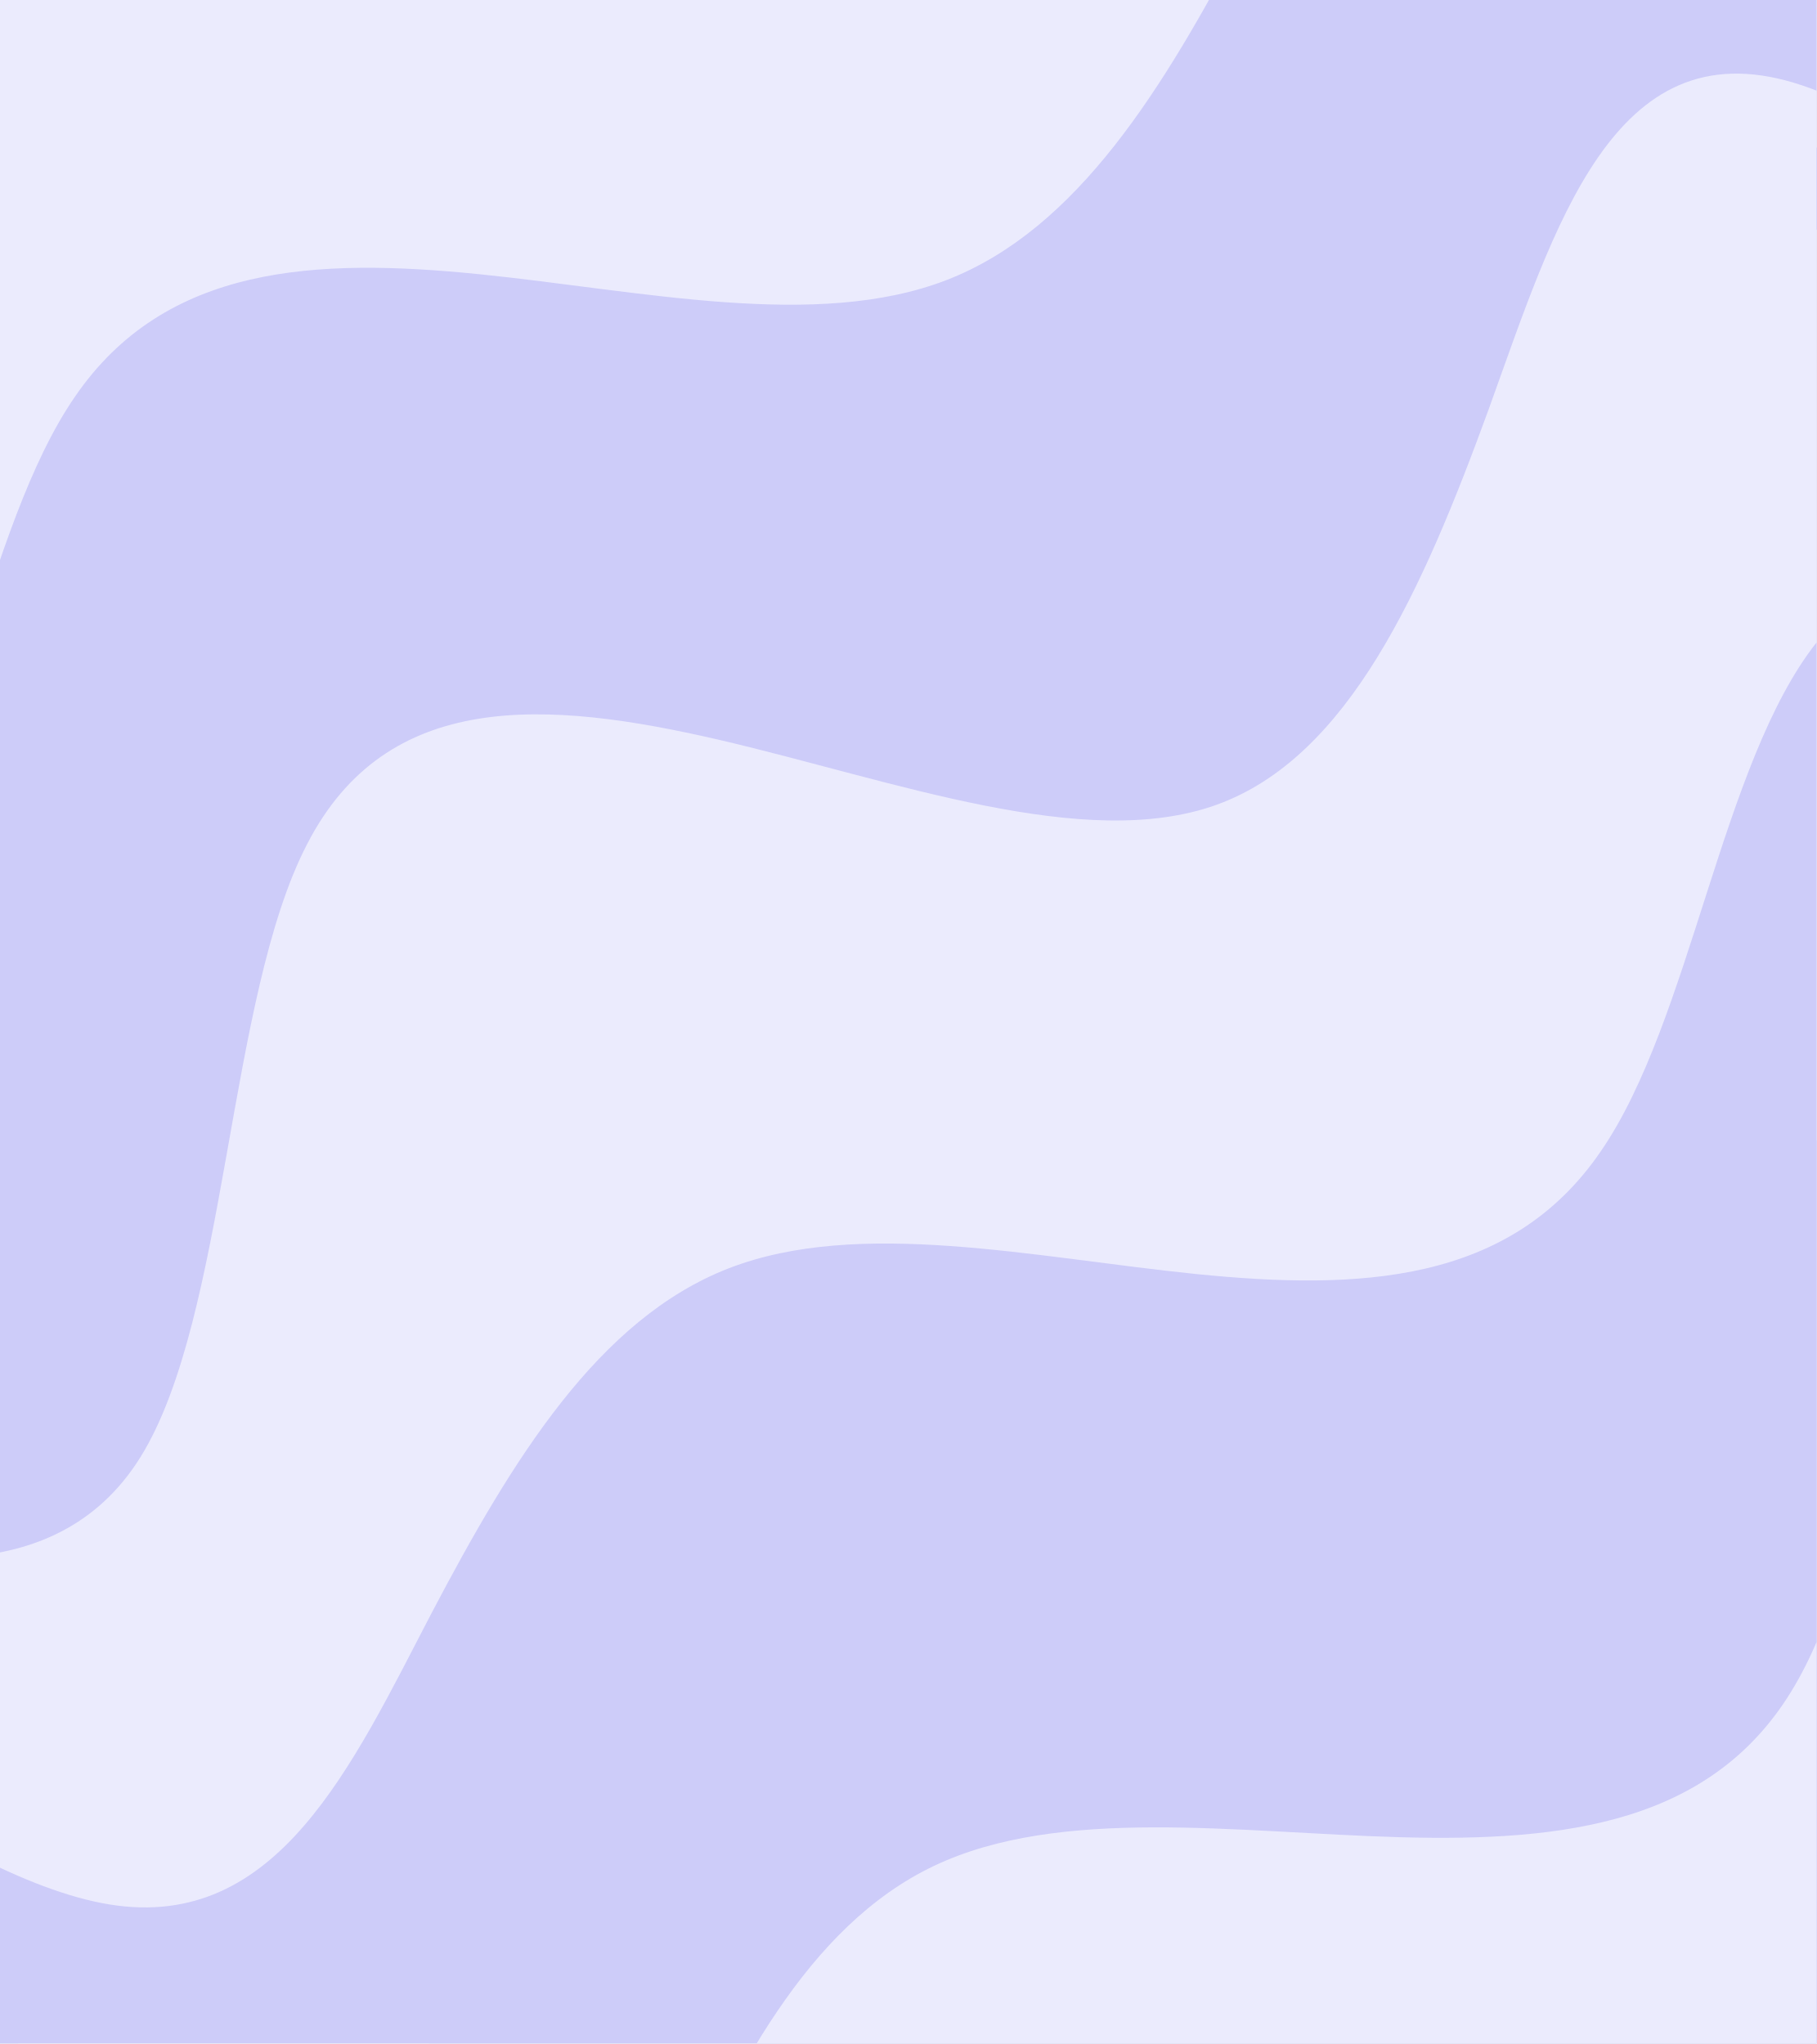
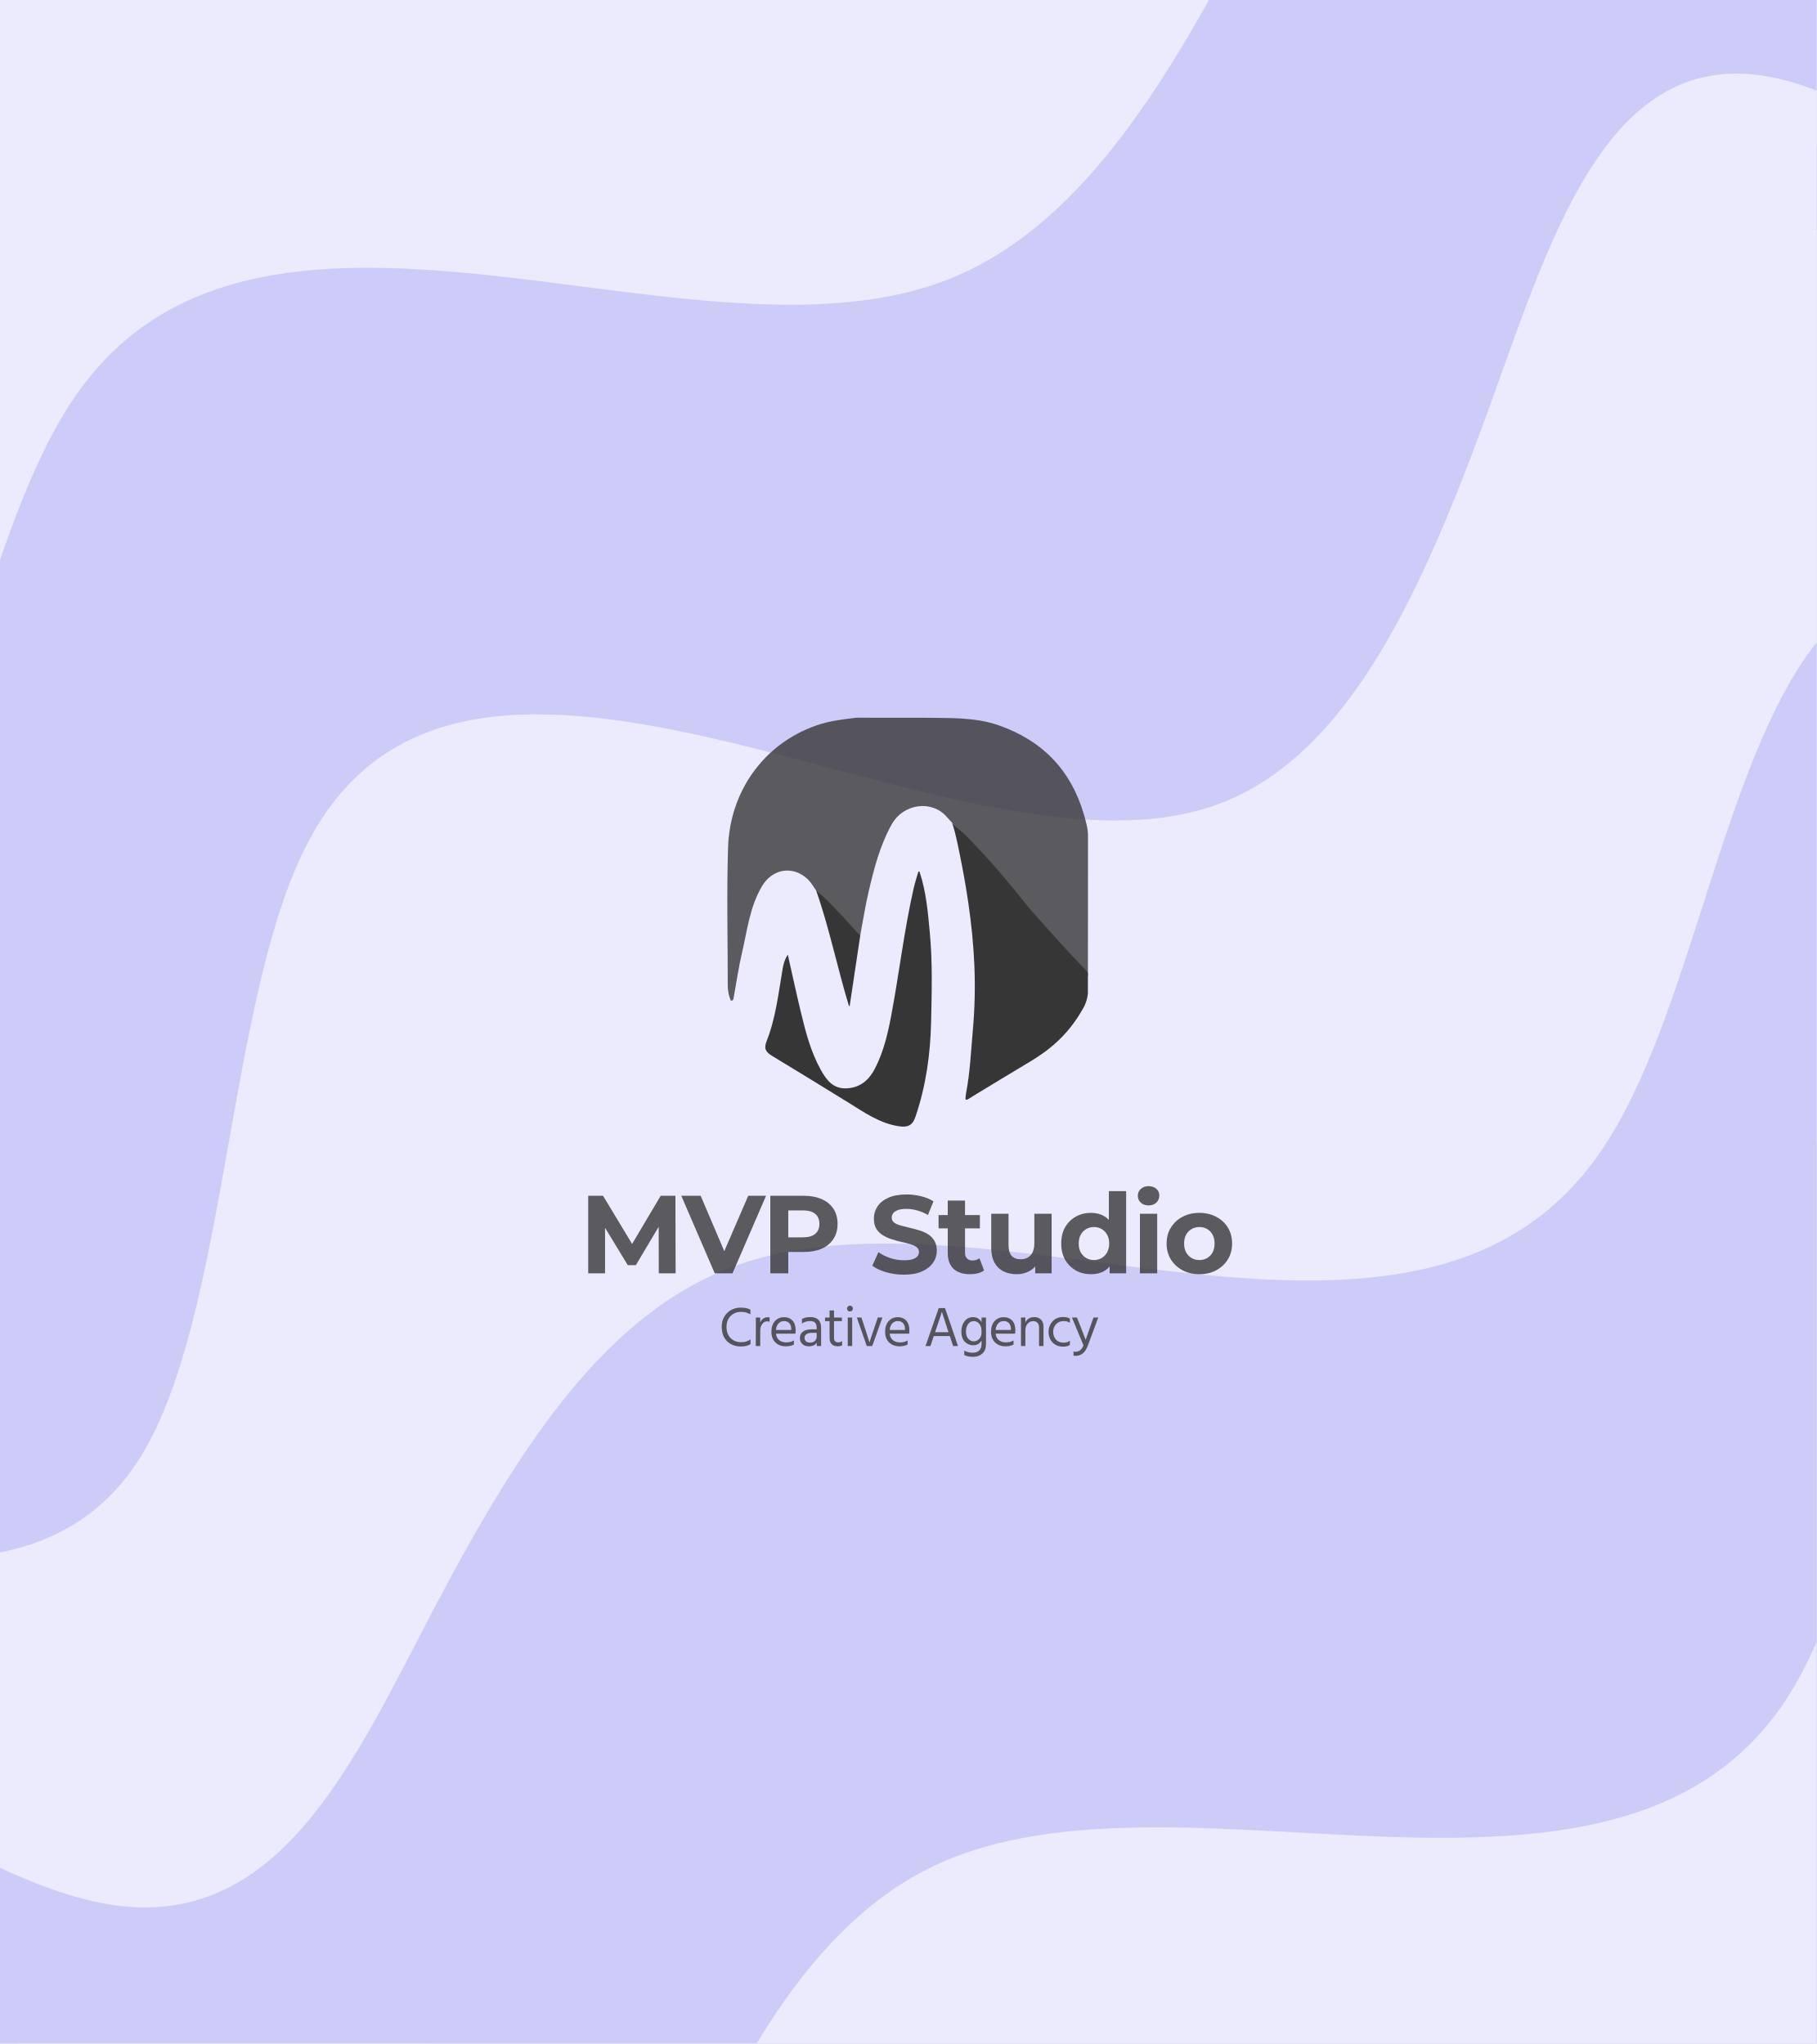
<svg xmlns="http://www.w3.org/2000/svg" width="1531" height="1723" viewBox="0 0 1531 1723" fill="none">
  <g clip-path="url(#clip0_221_1538)">
    <path d="M1531 0H0V1722.38H1531V0Z" fill="#CDCCF9" />
    <path d="M0 338.096L36.361 340.01C72.882 341.764 145.604 345.591 218.486 323.743C291.368 301.894 364.091 254.688 436.973 250.382C509.855 246.076 582.577 284.989 655.778 280.683C728.82 276.377 802.18 229.172 875.222 230.447C948.423 231.723 1021.15 281.8 1094.03 299.023C1166.91 316.247 1239.63 300.937 1312.51 271.593C1385.4 242.408 1458.12 199.349 1494.64 177.819L1531 156.29" stroke="#ABABF6" stroke-width="63.792" stroke-linecap="round" />
    <g clip-path="url(#clip1_221_1538)">
      <path d="M1531 0H0V1722.38H1531V0Z" fill="#EBEBFD" />
      <path d="M2071.47 179.523L1962.05 87.369C1852.13 -5.239 1633.3 -189.546 1492.32 -212.079C1351.34 -234.611 1288.68 -95.591 1221.15 33.931C1153.34 162.888 1080.85 281.559 970.811 324.255C861 366.838 713.869 333.335 576.755 319.393C439.411 305.563 312.315 311.182 236.046 422.616C159.503 533.485 134.522 750.511 53.611 852.335C-27.3 954.16 -163.679 940.56 -231.826 934.437L-300.016 927.637L-794.207 -95.481L-741.58 -120.901C-688.723 -146.432 -583.47 -197.272 -477.986 -248.224C-372.501 -299.175 -267.248 -350.015 -161.764 -400.966C-56.28 -451.917 48.973 -502.757 154.919 -553.931C260.633 -604.994 366.81 -656.28 472.525 -707.343C578.47 -758.517 683.723 -809.357 789.207 -860.308C894.691 -911.259 999.945 -962.099 1105.43 -1013.05C1210.91 -1064 1316.17 -1114.84 1369.02 -1140.37L1421.65 -1165.79L2071.47 179.523Z" fill="#CDCCF9" />
      <path d="M2173.43 632.209L2046.18 503.141C1918.34 373.442 1663.84 115.305 1511.72 69.702C1359.6 24.098 1310.31 190.804 1254.69 344.995C1198.72 498.443 1136.52 638.411 1025.19 678.444C914.094 718.366 754.104 658.242 607.132 623.89C459.929 589.651 325.975 581.072 258.878 711.495C191.422 841.176 191.644 1110.38 118.448 1228.18C45.252 1345.97 -100.899 1312.14 -173.847 1296.08L-246.923 1279.16L-896.273 -65.18L-843.647 -90.599C-790.789 -116.131 -685.536 -166.971 -580.052 -217.922C-474.568 -268.873 -369.315 -319.713 -263.831 -370.664C-158.347 -421.616 -53.094 -472.455 52.852 -523.63C158.567 -574.693 264.743 -625.978 370.458 -677.041C476.404 -728.215 581.657 -779.055 687.141 -830.007C792.625 -880.958 897.878 -931.798 1003.36 -982.749C1108.85 -1033.7 1214.1 -1084.54 1266.96 -1110.07L1319.58 -1135.49L2173.43 632.209Z" fill="#CDCCF9" />
      <path d="M-389.129 1406.81L-279.712 1498.97C-169.79 1591.57 49.045 1775.88 190.023 1798.41C331.001 1820.95 393.661 1681.93 461.194 1552.4C528.999 1423.45 601.488 1304.78 711.53 1262.08C821.34 1219.5 968.471 1253 1105.58 1266.94C1242.93 1280.77 1370.03 1275.15 1446.29 1163.72C1522.84 1052.85 1547.82 835.825 1628.73 734C1709.64 632.176 1846.02 645.775 1914.17 651.898L1982.36 658.698L2476.55 1681.82L2423.92 1707.24C2371.06 1732.77 2265.81 1783.61 2160.33 1834.56C2054.84 1885.51 1949.59 1936.35 1844.1 1987.3C1738.62 2038.25 1633.37 2089.09 1527.42 2140.27C1421.71 2191.33 1315.53 2242.62 1209.82 2293.68C1103.87 2344.85 998.617 2395.69 893.133 2446.64C787.649 2497.6 682.396 2548.43 576.912 2599.39C471.428 2650.34 366.174 2701.18 313.317 2726.71L260.69 2752.13L-389.129 1406.81Z" fill="#CDCCF9" />
      <path d="M1898.62 91.264L1789.21 -0.89C1679.29 -93.498 1460.45 -277.806 1319.47 -300.338C1178.49 -322.87 1115.83 -183.85 1048.3 -54.328C980.496 74.629 908.007 193.3 797.966 235.995C688.156 278.579 541.024 245.076 403.911 231.134C266.566 217.304 139.47 222.923 63.201 334.357C-13.342 445.226 -38.323 662.252 -119.234 764.076C-200.145 865.901 -336.524 852.301 -404.671 846.178L-472.861 839.378L-967.052 -183.74L-914.425 -209.16C-861.568 -234.692 -756.314 -285.532 -650.83 -336.483C-545.346 -387.434 -440.093 -438.274 -334.609 -489.225C-229.125 -540.177 -123.872 -591.016 -17.926 -642.191C87.789 -693.253 193.965 -744.539 299.68 -795.602C405.626 -846.776 510.879 -897.616 616.363 -948.567C721.847 -999.519 827.1 -1050.36 932.584 -1101.31C1038.07 -1152.26 1143.32 -1203.1 1196.18 -1228.63L1248.81 -1254.05L1898.62 91.264Z" fill="#EBEBFD" />
      <path d="M-486.412 1213.84L-376.994 1306C-267.073 1398.6 -48.237 1582.91 92.741 1605.44C233.719 1627.98 296.379 1488.96 363.912 1359.43C431.717 1230.48 504.206 1111.81 614.247 1069.11C724.058 1026.53 871.189 1060.03 1008.3 1073.97C1145.65 1087.8 1272.74 1082.18 1349.01 970.75C1425.56 859.881 1450.54 642.855 1531.45 541.03C1612.36 439.206 1748.74 452.806 1816.88 458.929L1885.07 465.729L2379.26 1488.85L2326.64 1514.27C2273.78 1539.8 2168.53 1590.64 2063.04 1641.59C1957.56 1692.54 1852.31 1743.38 1746.82 1794.33C1641.34 1845.28 1536.09 1896.12 1430.14 1947.3C1324.42 1998.36 1218.25 2049.65 1112.53 2100.71C1006.59 2151.88 901.335 2202.72 795.851 2253.67C690.367 2304.63 585.113 2355.47 479.629 2406.42C374.145 2457.37 268.892 2508.21 216.035 2533.74L163.408 2559.16L-486.412 1213.84Z" fill="#CDCCF9" />
      <path d="M-299.821 1798.15L-183.921 1882.01C-67.485 1966.28 164.314 2133.99 306.568 2146.09C448.822 2158.19 501.086 2014.94 558.908 1880.8C617.044 1747.21 680.608 1623.52 787.21 1572.85C893.591 1522.3 1042.79 1544.89 1180.56 1548.71C1318.55 1552.4 1444.88 1537.45 1512.75 1420.71C1580.93 1304.51 1589.88 1086.23 1663.08 978.733C1736.28 871.233 1873.29 874.764 1941.71 875.858L2010.21 877.623L2578.32 1861.62L2527.71 1890.84C2476.87 1920.19 2375.64 1978.64 2274.19 2037.21C2172.74 2095.78 2071.51 2154.22 1970.06 2212.8C1868.61 2271.37 1767.38 2329.81 1665.49 2388.64C1563.82 2447.34 1461.7 2506.3 1360.03 2565C1258.13 2623.83 1156.91 2682.27 1055.46 2740.85C954.005 2799.42 852.777 2857.86 751.326 2916.43C649.876 2975.01 548.647 3033.45 497.811 3062.8L447.197 3092.02L-299.821 1798.15Z" fill="#EBEBFD" />
+       <path d="M916.894 837.56C916.023 844.986 913.787 848.724 910.117 854.682C898.935 872.863 884.937 884.966 867.558 895.26C851.528 904.769 835.652 914.516 819.725 924.179C817.847 925.322 813.477 928.856 813.716 925.92C813.921 923.376 814.057 922.249 814.399 920.457C817.642 903.437 818.325 886.178 819.879 868.988C821.552 850.483 821.995 831.995 821.21 813.575C819.691 778.238 814.057 743.788 806.529 708.775C805.914 705.942 803.746 696.467 802.278 693.582C809.414 700.513 811.343 701.588 813.084 703.347C833.757 724.088 849.958 743.583 867.439 765.537C883.332 783.581 899.191 801.335 916.074 818.799C917.03 820.011 916.911 820.011 916.911 824.483C916.911 829.314 916.894 833.002 916.894 837.577V837.56Z" fill="#373636" />
+       <path d="M721.839 605C740.532 605 759.208 605 777.901 605.017C799.461 605.461 821.073 604.146 842.054 611.521C878.654 624.393 902.537 649.129 913.445 686.293C915.238 692.421 917.098 698.652 916.996 705.224C916.962 744.3 916.945 783.393 916.911 822.469C904.141 811.356 894.326 797.494 882.751 785.254C872.167 774.038 862.573 761.883 852.416 750.241C840.039 736.055 827.578 721.954 815.081 707.888C813.613 706.232 814.928 707.7 813.613 706.232L811.411 703.62C810.199 702.425 809.841 701.879 809.26 701.264C805.897 696.791 801.646 692.882 797.959 688.614C785.6 674.257 761.478 677.057 751.475 695.016C741.642 712.667 736.691 731.992 732.15 751.402C729.282 763.676 727.353 776.172 725.014 788.566C721.498 798.808 719.142 787.012 716.957 784.69C708.233 775.335 700.347 765.195 691.196 756.216L691.282 756.284C690.394 755.26 689.882 753.911 689.404 752.785C686.331 748.824 684.146 744.249 680.322 740.749C667.911 729.397 650.943 732.453 642.356 746.81C631.943 764.222 629.86 783.939 625.404 802.991C622.468 815.504 620.676 828.29 618.354 840.957C618.166 841.998 618.235 843.244 616.067 843.654C614.155 839.523 613.352 835.084 613.352 830.373C613.386 791.673 612.379 752.955 613.625 714.289C615.162 667.531 643.192 627.158 688.09 611.487C699.135 607.629 710.419 606.332 721.822 605H721.839Z" fill="#373636" fill-opacity="0.8" />
+       <path d="M773.923 735.031C774.094 734.484 774.879 734.467 775.05 735.014C780.683 751.965 782.015 768.9 783.637 785.885C786.027 810.997 785.293 836.109 784.763 861.152C784.183 888.346 780.444 915.319 771.602 941.301C769.075 948.693 765.234 950.57 757.433 949.358C741.027 946.832 727.985 937.392 714.396 929.027C693.348 916.07 672.333 903.062 651.148 890.326C645.958 887.22 643.415 884.488 646.044 877.848C653.845 858.199 656.098 837.184 659.649 816.528C660.332 812.533 661.391 808.624 663.968 804.715C667.621 820.847 671.087 837.013 674.962 853.094C678.974 869.756 683.259 886.4 691.623 901.542C696.489 910.368 702.259 918.255 714.191 917.401C725.561 916.582 732.628 910.078 737.545 900.484C744.68 886.588 748.214 871.548 751.082 856.389C757.825 820.676 761.974 784.503 769.997 749.029C771.072 744.317 772.558 739.691 773.923 735.031Z" fill="#373636" />
+       <path d="M687.816 750.582C695.242 757.018 695.771 757.513 697.683 759.459C705.706 767.687 712.296 774.635 719.312 782.59C721.634 785.219 722.59 786.431 725.031 788.599C721.975 809.016 719.227 827.3 716.12 848.041L715.556 848.109C706.201 817.757 698.69 781.054 687.816 750.582Z" fill="#373636" />
    </g>
  </g>
+   <path d="M495.757 1073.37V1008H508.271L536.099 1054.13H529.469L556.83 1008H569.25L569.437 1073.37H555.243L555.149 1029.76H557.764L535.912 1066.46H529.095L506.777 1029.76H509.952V1073.37H495.757ZM602.416 1073.37L574.214 1008H590.556L615.209 1065.9H605.591L630.617 1008H645.652L617.357 1073.37H602.416ZM649.242 1073.37V1008H677.538C683.39 1008 688.433 1008.96 692.666 1010.89C696.899 1012.76 700.168 1015.47 702.471 1019.02C704.775 1022.56 705.926 1026.8 705.926 1031.72C705.926 1036.57 704.775 1040.77 702.471 1044.32C700.168 1047.87 696.899 1050.61 692.666 1052.54C688.433 1054.41 683.39 1055.34 677.538 1055.34H657.647L664.371 1048.53V1073.37H649.242ZM664.371 1050.21L657.647 1043.02H676.697C681.366 1043.02 684.853 1042.02 687.156 1040.03C689.46 1038.04 690.612 1035.27 690.612 1031.72C690.612 1028.11 689.46 1025.3 687.156 1023.31C684.853 1021.32 681.366 1020.32 676.697 1020.32H657.647L664.371 1013.13V1050.21ZM761.828 1074.49C756.599 1074.49 751.587 1073.8 746.794 1072.43C742 1071 738.14 1069.16 735.214 1066.92L740.35 1055.53C743.152 1057.52 746.451 1059.17 750.249 1060.48C754.109 1061.72 758 1062.35 761.922 1062.35C764.91 1062.35 767.307 1062.07 769.112 1061.51C770.98 1060.88 772.35 1060.04 773.221 1058.98C774.093 1057.93 774.529 1056.71 774.529 1055.34C774.529 1053.6 773.844 1052.23 772.474 1051.23C771.105 1050.18 769.299 1049.33 767.058 1048.71C764.817 1048.03 762.326 1047.4 759.587 1046.84C756.91 1046.22 754.202 1045.48 751.463 1044.6C748.786 1043.73 746.327 1042.61 744.085 1041.24C741.844 1039.87 740.008 1038.07 738.576 1035.83C737.206 1033.58 736.521 1030.72 736.521 1027.23C736.521 1023.5 737.517 1020.11 739.51 1017.06C741.564 1013.94 744.615 1011.48 748.661 1009.68C752.77 1007.81 757.906 1006.88 764.07 1006.88C768.179 1006.88 772.225 1007.37 776.21 1008.37C780.194 1009.3 783.711 1010.74 786.762 1012.67L782.093 1024.15C779.042 1022.41 775.992 1021.13 772.941 1020.32C769.891 1019.45 766.902 1019.02 763.976 1019.02C761.05 1019.02 758.653 1019.36 756.786 1020.04C754.918 1020.73 753.579 1021.63 752.77 1022.75C751.961 1023.81 751.556 1025.06 751.556 1026.49C751.556 1028.17 752.241 1029.54 753.611 1030.6C754.98 1031.59 756.786 1032.4 759.027 1033.02C761.268 1033.65 763.727 1034.27 766.404 1034.89C769.143 1035.51 771.852 1036.23 774.529 1037.04C777.268 1037.85 779.758 1038.94 781.999 1040.31C784.241 1041.68 786.046 1043.48 787.416 1045.72C788.847 1047.97 789.563 1050.8 789.563 1054.22C789.563 1057.9 788.536 1061.26 786.482 1064.31C784.427 1067.36 781.346 1069.82 777.237 1071.68C773.19 1073.55 768.054 1074.49 761.828 1074.49ZM817.55 1074.11C811.636 1074.11 807.029 1072.62 803.729 1069.63C800.43 1066.58 798.78 1062.07 798.78 1056.09V1012.01H813.348V1055.9C813.348 1058.02 813.908 1059.67 815.029 1060.85C816.149 1061.97 817.675 1062.53 819.605 1062.53C821.908 1062.53 823.869 1061.91 825.488 1060.67L829.41 1070.94C827.916 1072 826.11 1072.81 823.994 1073.37C821.939 1073.86 819.791 1074.11 817.55 1074.11ZM791.029 1035.45V1024.25H825.861V1035.45H791.029ZM856.918 1074.11C852.747 1074.11 849.012 1073.3 845.712 1071.68C842.475 1070.07 839.953 1067.61 838.148 1064.31C836.342 1060.95 835.44 1056.68 835.44 1051.51V1023.13H850.008V1049.37C850.008 1053.54 850.879 1056.62 852.622 1058.61C854.428 1060.54 856.949 1061.51 860.186 1061.51C862.428 1061.51 864.42 1061.04 866.163 1060.11C867.906 1059.11 869.276 1057.61 870.272 1055.62C871.268 1053.57 871.766 1051.02 871.766 1047.97V1023.13H886.334V1073.37H872.513V1059.54L875.035 1063.56C873.354 1067.05 870.863 1069.69 867.564 1071.5C864.326 1073.24 860.778 1074.11 856.918 1074.11ZM919.534 1074.11C914.803 1074.11 910.538 1073.05 906.741 1070.94C902.943 1068.76 899.924 1065.74 897.682 1061.88C895.503 1058.02 894.414 1053.47 894.414 1048.25C894.414 1042.95 895.503 1038.38 897.682 1034.52C899.924 1030.66 902.943 1027.67 906.741 1025.55C910.538 1023.44 914.803 1022.38 919.534 1022.38C923.768 1022.38 927.472 1023.31 930.647 1025.18C933.822 1027.05 936.281 1029.88 938.024 1033.68C939.767 1037.48 940.639 1042.33 940.639 1048.25C940.639 1054.1 939.798 1058.95 938.118 1062.81C936.437 1066.61 934.009 1069.44 930.834 1071.31C927.721 1073.18 923.954 1074.11 919.534 1074.11ZM922.055 1062.16C924.421 1062.16 926.569 1061.6 928.499 1060.48C930.429 1059.36 931.954 1057.77 933.075 1055.72C934.258 1053.6 934.849 1051.11 934.849 1048.25C934.849 1045.32 934.258 1042.83 933.075 1040.77C931.954 1038.72 930.429 1037.13 928.499 1036.01C926.569 1034.89 924.421 1034.33 922.055 1034.33C919.628 1034.33 917.449 1034.89 915.519 1036.01C913.589 1037.13 912.032 1038.72 910.849 1040.77C909.729 1042.83 909.169 1045.32 909.169 1048.25C909.169 1051.11 909.729 1053.6 910.849 1055.72C912.032 1057.77 913.589 1059.36 915.519 1060.48C917.449 1061.6 919.628 1062.16 922.055 1062.16ZM935.223 1073.37V1063.09L935.503 1048.15L934.569 1033.3V1004.07H949.137V1073.37H935.223ZM960.752 1073.37V1023.13H975.32V1073.37H960.752ZM968.036 1016.12C965.359 1016.12 963.18 1015.34 961.499 1013.79C959.818 1012.23 958.978 1010.3 958.978 1008C958.978 1005.69 959.818 1003.76 961.499 1002.21C963.18 1000.65 965.359 999.873 968.036 999.873C970.713 999.873 972.892 1000.62 974.573 1002.11C976.254 1003.55 977.094 1005.41 977.094 1007.72C977.094 1010.14 976.254 1012.17 974.573 1013.79C972.954 1015.34 970.775 1016.12 968.036 1016.12ZM1010.88 1074.11C1005.52 1074.11 1000.76 1072.99 996.591 1070.75C992.482 1068.51 989.214 1065.46 986.786 1061.6C984.42 1057.68 983.237 1053.23 983.237 1048.25C983.237 1043.2 984.42 1038.75 986.786 1034.89C989.214 1030.97 992.482 1027.92 996.591 1025.74C1000.76 1023.5 1005.52 1022.38 1010.88 1022.38C1016.17 1022.38 1020.9 1023.5 1025.07 1025.74C1029.24 1027.92 1032.51 1030.94 1034.88 1034.8C1037.24 1038.66 1038.43 1043.14 1038.43 1048.25C1038.43 1053.23 1037.24 1057.68 1034.88 1061.6C1032.51 1065.46 1029.24 1068.51 1025.07 1070.75C1020.9 1072.99 1016.17 1074.11 1010.88 1074.11ZM1010.88 1062.16C1013.31 1062.16 1015.49 1061.6 1017.42 1060.48C1019.35 1059.36 1020.87 1057.77 1021.99 1055.72C1023.11 1053.6 1023.67 1051.11 1023.67 1048.25C1023.67 1045.32 1023.11 1042.83 1021.99 1040.77C1020.87 1038.72 1019.35 1037.13 1017.42 1036.01C1015.49 1034.89 1013.31 1034.33 1010.88 1034.33C1008.45 1034.33 1006.27 1034.89 1004.34 1036.01C1002.41 1037.13 1000.86 1038.72 999.673 1040.77C998.552 1042.83 997.992 1045.32 997.992 1048.25C997.992 1051.11 998.552 1053.6 999.673 1055.72C1000.86 1057.77 1002.41 1059.36 1004.34 1060.48C1006.27 1061.6 1008.45 1062.16 1010.88 1062.16Z" fill="#373636" fill-opacity="0.8" />
+   <path d="M632.47 1103.97V1107.91C631.079 1107.18 629.831 1106.66 628.725 1106.34C627.619 1106.03 626.166 1105.87 624.365 1105.87C620.92 1105.87 618.045 1107.04 615.738 1109.38C613.463 1111.71 612.325 1114.76 612.325 1118.52C612.325 1122.44 613.463 1125.57 615.738 1127.91C618.013 1130.25 621.031 1131.42 624.791 1131.42C627.825 1131.42 630.416 1130.61 632.565 1129V1133.03C630.605 1134.36 627.92 1135.02 624.507 1135.02C619.704 1135.02 615.801 1133.55 612.799 1130.61C609.797 1127.64 608.296 1123.61 608.296 1118.52C608.296 1113.72 609.813 1109.82 612.847 1106.82C615.912 1103.78 619.751 1102.27 624.365 1102.27C627.683 1102.27 630.384 1102.83 632.47 1103.97ZM640.744 1110.61V1114.83C642.008 1111.86 644.188 1110.37 647.285 1110.37C647.854 1110.37 648.296 1110.4 648.612 1110.47V1114.16C647.949 1113.94 647.269 1113.83 646.574 1113.83C644.899 1113.83 643.509 1114.61 642.403 1116.15C641.297 1117.7 640.744 1119.49 640.744 1121.51V1134.64H636.999L637.047 1110.61H640.744ZM666.869 1121.08V1120.14C666.869 1118.14 666.332 1116.56 665.258 1115.4C664.183 1114.19 662.698 1113.59 660.802 1113.59C659.001 1113.59 657.468 1114.24 656.204 1115.54C654.94 1116.83 654.198 1118.68 653.977 1121.08H666.869ZM669.097 1129.9V1133.41C667.233 1134.39 664.957 1134.88 662.272 1134.88C658.638 1134.88 655.699 1133.77 653.455 1131.56C651.243 1129.32 650.137 1126.36 650.137 1122.69C650.137 1118.87 651.133 1115.85 653.123 1113.64C655.114 1111.43 657.674 1110.32 660.802 1110.32C663.804 1110.32 666.19 1111.29 667.959 1113.22C669.729 1115.14 670.614 1117.88 670.614 1121.42C670.614 1122.43 670.535 1123.36 670.377 1124.21H653.977C654.261 1126.58 655.162 1128.4 656.678 1129.66C658.195 1130.93 660.186 1131.56 662.651 1131.56C665.337 1131.56 667.485 1131.01 669.097 1129.9ZM688.316 1123.55H684.144C682.122 1123.55 680.605 1123.94 679.594 1124.73C678.583 1125.52 678.077 1126.52 678.077 1127.72C678.077 1128.92 678.472 1129.9 679.262 1130.66C680.052 1131.38 681.206 1131.75 682.722 1131.75C684.429 1131.75 685.788 1131.27 686.799 1130.33C687.81 1129.35 688.316 1128.11 688.316 1126.63V1123.55ZM675.897 1115.63V1111.89C677.698 1110.78 680.068 1110.23 683.007 1110.23C689.042 1110.23 692.06 1113.29 692.06 1119.42V1134.64H688.363V1131.8C687.131 1133.85 684.887 1134.88 681.632 1134.88C679.389 1134.88 677.572 1134.21 676.181 1132.89C674.823 1131.56 674.143 1129.88 674.143 1127.86C674.143 1125.55 675.012 1123.77 676.75 1122.51C678.52 1121.21 680.921 1120.56 683.955 1120.56H688.316V1119.33C688.316 1117.43 687.889 1116.01 687.036 1115.06C686.183 1114.08 684.745 1113.59 682.722 1113.59C680.163 1113.59 677.888 1114.27 675.897 1115.63ZM702.924 1113.64V1127.72C702.924 1130.28 704.124 1131.56 706.526 1131.56C707.758 1131.56 708.848 1131.2 709.796 1130.47V1134.02C708.754 1134.59 707.584 1134.88 706.289 1134.88C701.549 1134.88 699.179 1132.46 699.179 1127.62V1113.64H695.34V1110.61H699.179V1104.64H702.924V1110.61H709.559V1113.64H702.924ZM714.496 1134.64V1110.61H718.24V1134.64H714.496ZM714.59 1104.83C714.148 1104.35 713.927 1103.77 713.927 1103.07C713.927 1102.38 714.148 1101.79 714.59 1101.32C715.064 1100.84 715.649 1100.61 716.344 1100.61C717.039 1100.61 717.624 1100.84 718.098 1101.32C718.572 1101.79 718.809 1102.38 718.809 1103.07C718.809 1103.77 718.572 1104.35 718.098 1104.83C717.624 1105.27 717.039 1105.49 716.344 1105.49C715.649 1105.49 715.064 1105.27 714.59 1104.83ZM730.536 1134.64L722.146 1110.61H726.033L729.351 1120.75L732.858 1131.7C733.143 1130.34 734.327 1126.69 736.413 1120.75L739.826 1110.61H743.713L735.133 1134.64H730.536ZM762.714 1121.08V1120.14C762.714 1118.14 762.177 1116.56 761.103 1115.4C760.028 1114.19 758.543 1113.59 756.647 1113.59C754.846 1113.59 753.313 1114.24 752.049 1115.54C750.785 1116.83 750.043 1118.68 749.822 1121.08H762.714ZM764.942 1129.9V1133.41C763.078 1134.39 760.802 1134.88 758.116 1134.88C754.482 1134.88 751.544 1133.77 749.3 1131.56C747.088 1129.32 745.982 1126.36 745.982 1122.69C745.982 1118.87 746.978 1115.85 748.968 1113.64C750.959 1111.43 753.519 1110.32 756.647 1110.32C759.649 1110.32 762.035 1111.29 763.804 1113.22C765.574 1115.14 766.459 1117.88 766.459 1121.42C766.459 1122.43 766.38 1123.36 766.222 1124.21H749.822C750.106 1126.58 751.007 1128.4 752.523 1129.66C754.04 1130.93 756.031 1131.56 758.496 1131.56C761.182 1131.56 763.33 1131.01 764.942 1129.9ZM788.101 1122.98H799.43L798.814 1121.13L793.837 1105.77C793.458 1107.13 791.751 1112.27 788.718 1121.18L788.101 1122.98ZM803.317 1134.64L800.52 1126.25H787.011L784.167 1134.64H780.043L791.182 1102.69H796.491L807.44 1134.64H803.317ZM820.638 1130.71C822.376 1130.71 823.909 1130.04 825.236 1128.71C826.595 1127.36 827.274 1125.35 827.274 1122.69C827.274 1119.63 826.626 1117.35 825.331 1115.87C824.035 1114.38 822.534 1113.64 820.828 1113.64C818.774 1113.64 817.146 1114.46 815.946 1116.11C814.745 1117.72 814.144 1119.84 814.144 1122.46C814.144 1125.14 814.808 1127.2 816.135 1128.62C817.462 1130.01 818.963 1130.71 820.638 1130.71ZM827.274 1110.61H831.019V1132.7C831.019 1136.36 830.007 1139.11 827.985 1140.94C825.963 1142.81 823.356 1143.74 820.164 1143.74C817.257 1143.74 814.776 1143.25 812.722 1142.27V1138.53C814.745 1139.7 817.115 1140.28 819.832 1140.28C822.139 1140.28 823.956 1139.66 825.283 1138.43C826.61 1137.2 827.274 1135.27 827.274 1132.65V1129.95C825.694 1132.66 823.34 1134.02 820.212 1134.02C817.462 1134.02 815.108 1133.01 813.149 1130.99C811.221 1128.97 810.258 1126.16 810.258 1122.55C810.258 1118.98 811.158 1116.04 812.959 1113.74C814.761 1111.43 817.115 1110.28 820.022 1110.28C823.308 1110.28 825.726 1111.71 827.274 1114.59V1110.61ZM852.008 1121.08V1120.14C852.008 1118.14 851.471 1116.56 850.397 1115.4C849.322 1114.19 847.837 1113.59 845.941 1113.59C844.14 1113.59 842.607 1114.24 841.343 1115.54C840.08 1116.83 839.337 1118.68 839.116 1121.08H852.008ZM854.236 1129.9V1133.41C852.372 1134.39 850.097 1134.88 847.411 1134.88C843.777 1134.88 840.838 1133.77 838.594 1131.56C836.382 1129.32 835.276 1126.36 835.276 1122.69C835.276 1118.87 836.272 1115.85 838.263 1113.64C840.253 1111.43 842.813 1110.32 845.941 1110.32C848.943 1110.32 851.329 1111.29 853.099 1113.22C854.868 1115.14 855.753 1117.88 855.753 1121.42C855.753 1122.43 855.674 1123.36 855.516 1124.21H839.116C839.4 1126.58 840.301 1128.4 841.817 1129.66C843.334 1130.93 845.325 1131.56 847.79 1131.56C850.476 1131.56 852.625 1131.01 854.236 1129.9ZM864.212 1110.61V1114.78C865.634 1111.78 868.162 1110.28 871.796 1110.28C874.134 1110.28 875.999 1110.99 877.389 1112.41C878.779 1113.83 879.474 1115.73 879.474 1118.1V1134.64H875.73V1119.09C875.73 1117.32 875.272 1115.98 874.355 1115.06C873.471 1114.12 872.301 1113.64 870.848 1113.64C869.047 1113.64 867.482 1114.34 866.155 1115.73C864.86 1117.12 864.212 1119.05 864.212 1121.51V1134.64H860.515V1110.61H864.212ZM887.629 1122.74C887.661 1125.33 888.451 1127.5 889.999 1129.24C891.547 1130.94 893.744 1131.8 896.588 1131.8C898.42 1131.8 900.127 1131.27 901.707 1130.23V1133.79C900.19 1134.7 898.325 1135.16 896.114 1135.16C892.322 1135.16 889.304 1133.96 887.06 1131.56C884.848 1129.13 883.742 1126.17 883.742 1122.69C883.742 1119.28 884.848 1116.34 887.06 1113.88C889.304 1111.41 892.353 1110.18 896.208 1110.18C898.262 1110.18 900.095 1110.62 901.707 1111.51V1115.06C900.253 1114.08 898.547 1113.59 896.588 1113.59C893.87 1113.59 891.69 1114.48 890.046 1116.25C888.435 1117.99 887.629 1120.15 887.629 1122.74ZM913.163 1134.02L903.446 1110.61H907.665L910.793 1118.52L915.012 1129.43C915.265 1128.6 916.529 1124.97 918.804 1118.52L921.6 1110.61H925.629L916.955 1134.02C915.723 1137.28 914.253 1139.57 912.547 1140.9C910.872 1142.22 908.945 1142.89 906.764 1142.89C905.943 1142.89 905.279 1142.81 904.774 1142.65V1139.28C905.248 1139.41 905.785 1139.47 906.385 1139.47C909.577 1139.47 911.836 1137.66 913.163 1134.02Z" fill="#373636" fill-opacity="0.8" />
  <defs>
    <clipPath id="clip0_221_1538">
      <rect width="1531" height="1722.38" fill="white" />
    </clipPath>
    <clipPath id="clip1_221_1538">
      <rect width="1531" height="1722.38" fill="white" />
    </clipPath>
  </defs>
</svg>
